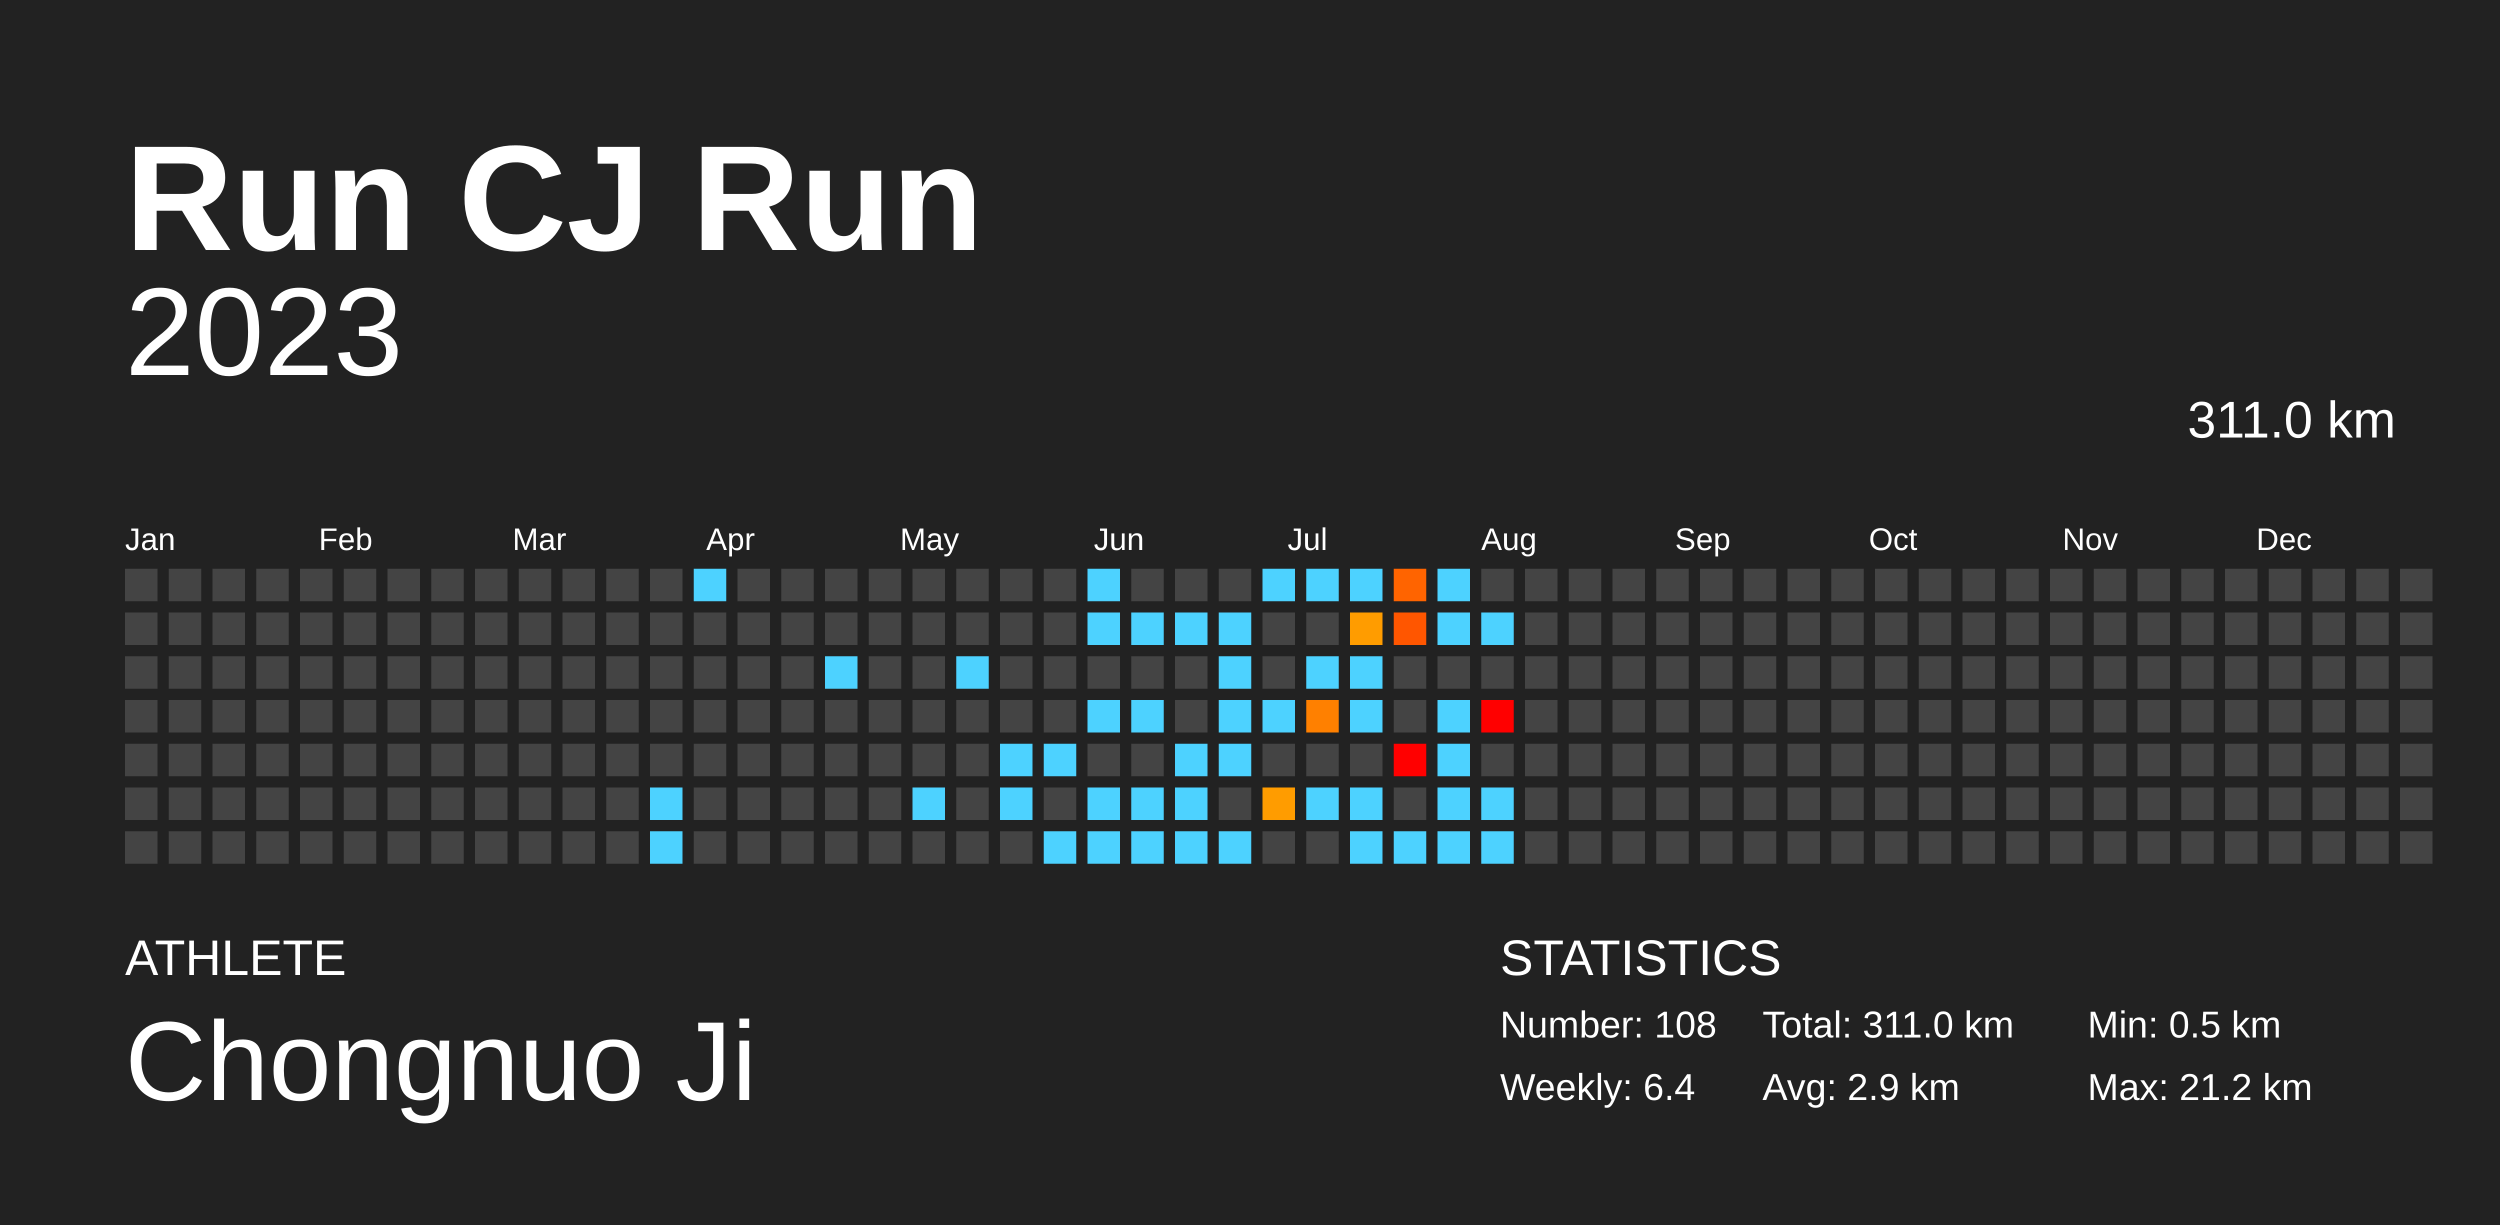
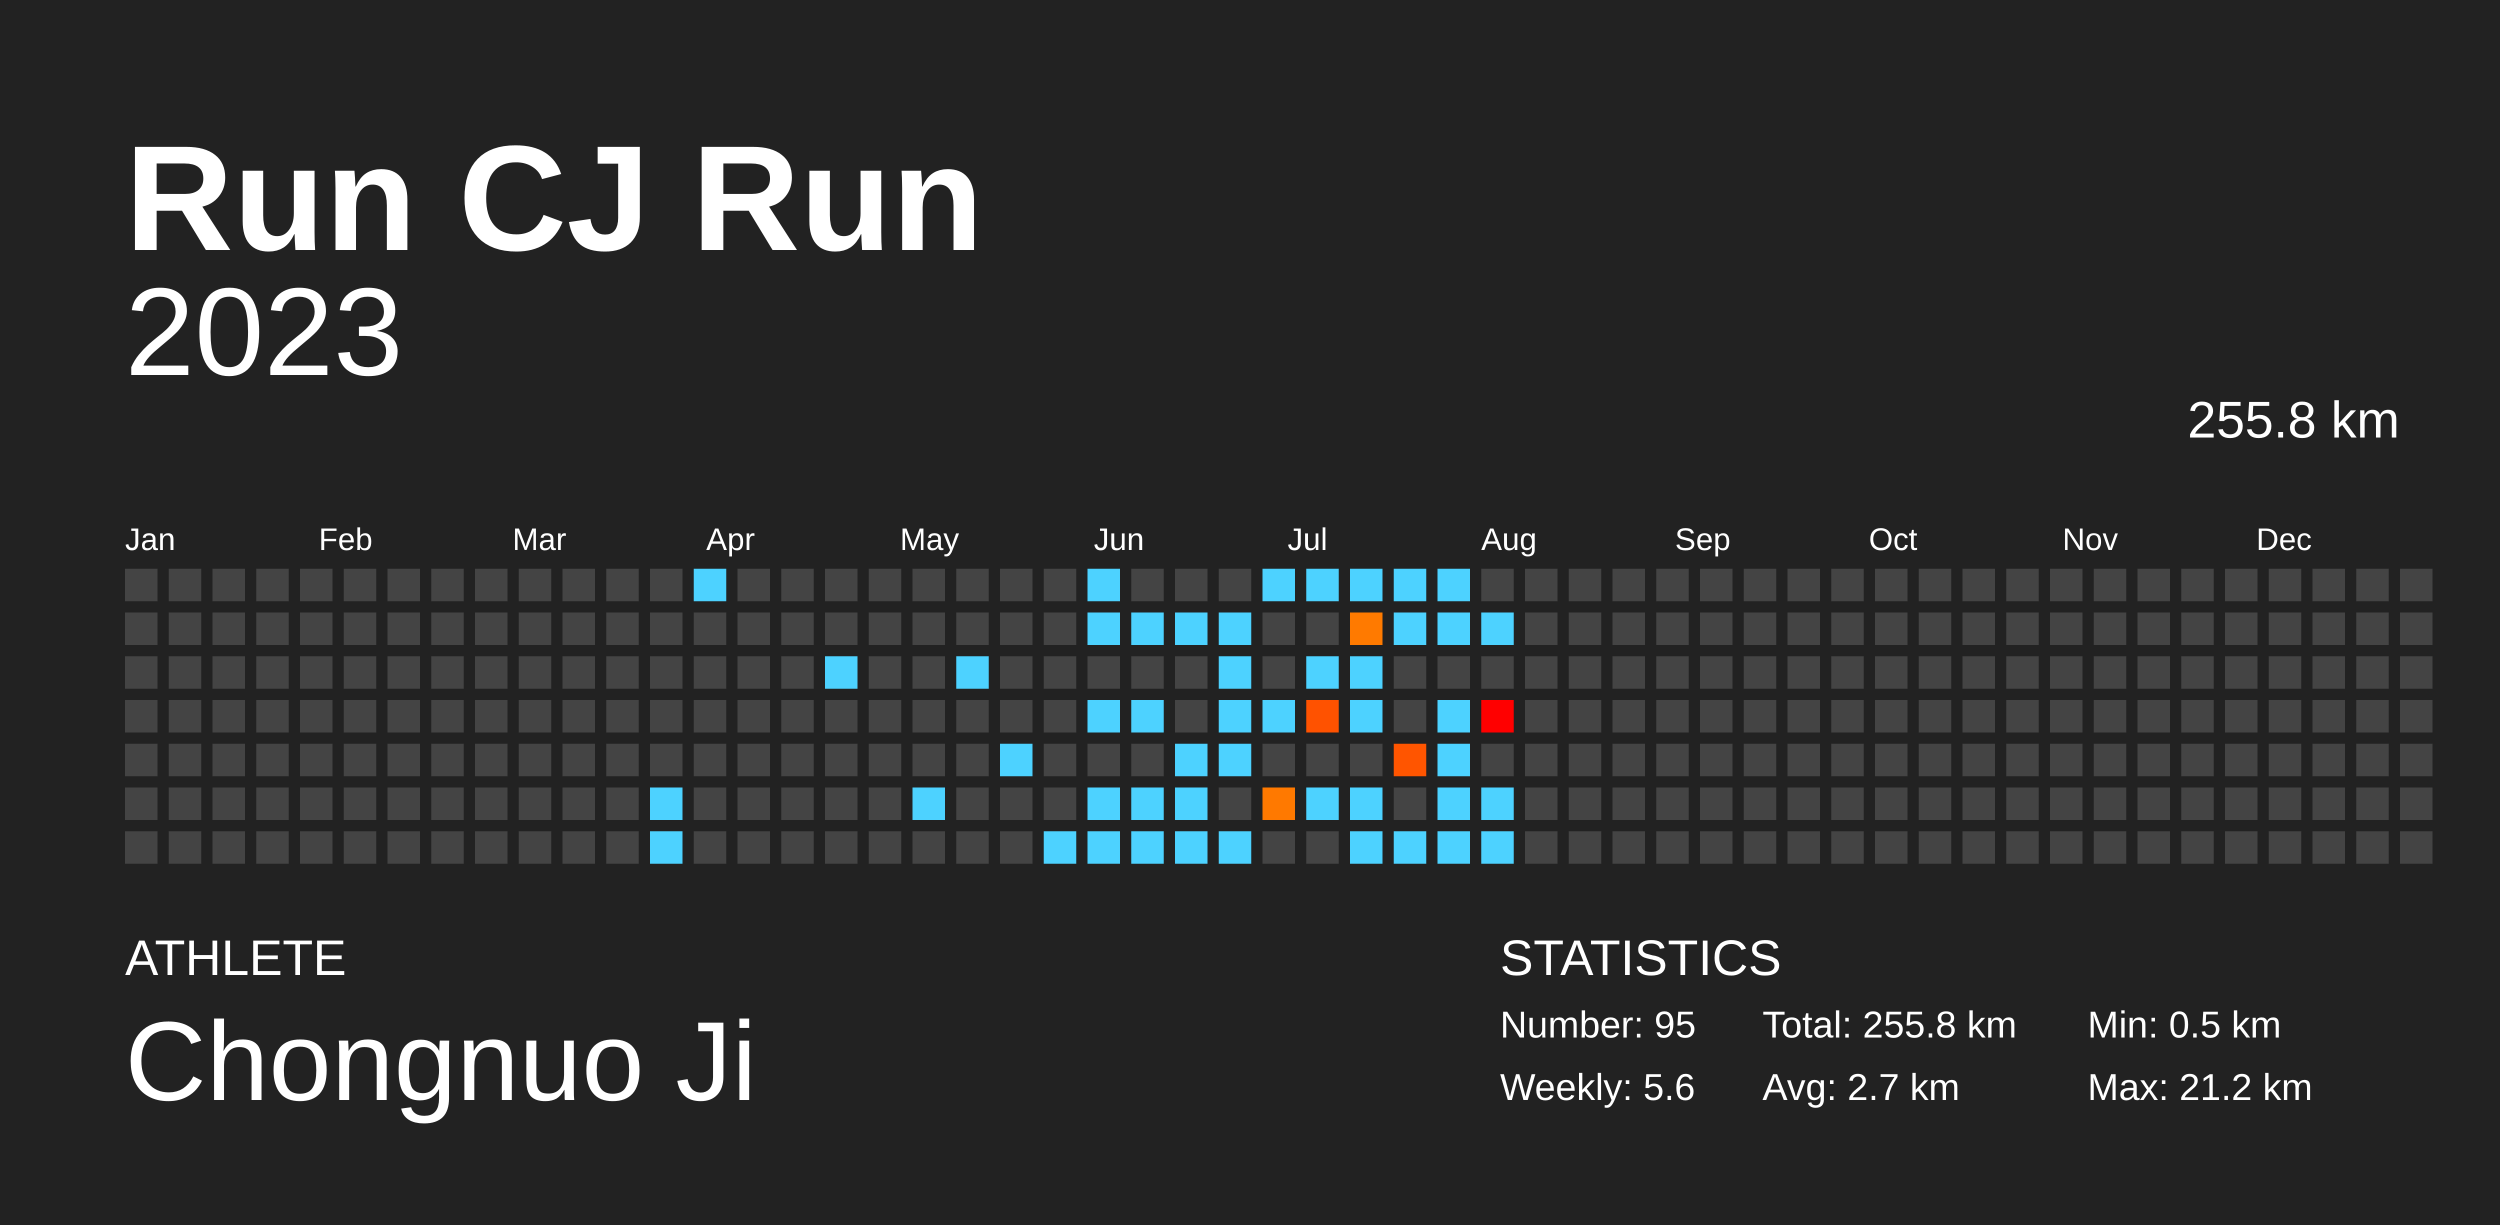
<svg xmlns="http://www.w3.org/2000/svg" baseProfile="full" height="98mm" version="1.1" viewBox="0,0,200,98" width="200mm">
  <defs />
  <rect fill="#222222" height="98" width="200" x="0" y="0" />
  <text fill="#FFFFFF" style="font-size:12px; font-family:Arial; font-weight:bold;" x="10" y="20">Run CJ Run</text>
  <text fill="#FFFFFF" style="font-size:4px; font-family:Arial" x="10" y="78">ATHLETE</text>
  <text fill="#FFFFFF" style="font-size:9px; font-family:Arial" x="10" y="88">Chongnuo Ji</text>
  <text fill="#FFFFFF" style="font-size:4px; font-family:Arial" x="120" y="78">STATISTICS</text>
-   <text fill="#FFFFFF" style="font-size:3px; font-family:Arial" x="120" y="83">Number: 108</text>
-   <text fill="#FFFFFF" style="font-size:3px; font-family:Arial" x="120" y="88">Weekly: 6.4</text>
-   <text fill="#FFFFFF" style="font-size:3px; font-family:Arial" x="141" y="83">Total: 311.0 km</text>
-   <text fill="#FFFFFF" style="font-size:3px; font-family:Arial" x="141" y="88">Avg: 2.9 km</text>
+   <text fill="#FFFFFF" style="font-size:3px; font-family:Arial" x="120" y="83">Number: 95</text>
+   <text fill="#FFFFFF" style="font-size:3px; font-family:Arial" x="120" y="88">Weekly: 5.6</text>
+   <text fill="#FFFFFF" style="font-size:3px; font-family:Arial" x="141" y="83">Total: 255.8 km</text>
+   <text fill="#FFFFFF" style="font-size:3px; font-family:Arial" x="141" y="88">Avg: 2.7 km</text>
  <text fill="#FFFFFF" style="font-size:3px; font-family:Arial" x="167" y="83">Min: 0.5 km</text>
  <text fill="#FFFFFF" style="font-size:3px; font-family:Arial" x="167" y="88">Max: 21.2 km</text>
  <text alignment-baseline="hanging" fill="#FFFFFF" style="font-size:10.0px; font-family:Arial;" x="10" y="30">2023</text>
-   <text alignment-baseline="hanging" fill="#FFFFFF" style="font-size:4.125px; font-family:Arial;" x="175" y="35">311.0 km</text>
+   <text alignment-baseline="hanging" fill="#FFFFFF" style="font-size:4.125px; font-family:Arial;" x="175" y="35">255.8 km</text>
  <text fill="#FFFFFF" style="font-size:2.5px; font-family:Arial" x="10.0" y="44">Jan</text>
  <text fill="#FFFFFF" style="font-size:2.5px; font-family:Arial" x="25.5" y="44">Feb</text>
  <text fill="#FFFFFF" style="font-size:2.5px; font-family:Arial" x="41.0" y="44">Mar</text>
  <text fill="#FFFFFF" style="font-size:2.5px; font-family:Arial" x="56.5" y="44">Apr</text>
  <text fill="#FFFFFF" style="font-size:2.5px; font-family:Arial" x="72.0" y="44">May</text>
  <text fill="#FFFFFF" style="font-size:2.5px; font-family:Arial" x="87.5" y="44">Jun</text>
  <text fill="#FFFFFF" style="font-size:2.5px; font-family:Arial" x="103.0" y="44">Jul</text>
  <text fill="#FFFFFF" style="font-size:2.5px; font-family:Arial" x="118.5" y="44">Aug</text>
  <text fill="#FFFFFF" style="font-size:2.5px; font-family:Arial" x="134.0" y="44">Sep</text>
  <text fill="#FFFFFF" style="font-size:2.5px; font-family:Arial" x="149.5" y="44">Oct</text>
  <text fill="#FFFFFF" style="font-size:2.5px; font-family:Arial" x="165.0" y="44">Nov</text>
  <text fill="#FFFFFF" style="font-size:2.5px; font-family:Arial" x="180.5" y="44">Dec</text>
  <rect fill="#444444" height="2.6" width="2.6" x="10.0" y="45.5" />
  <rect fill="#444444" height="2.6" width="2.6" x="10.0" y="49.0" />
  <rect fill="#444444" height="2.6" width="2.6" x="10.0" y="52.5" />
  <rect fill="#444444" height="2.6" width="2.6" x="10.0" y="56.0" />
  <rect fill="#444444" height="2.6" width="2.6" x="10.0" y="59.5" />
  <rect fill="#444444" height="2.6" width="2.6" x="10.0" y="63.0" />
  <rect fill="#444444" height="2.6" width="2.6" x="10.0" y="66.5" />
  <rect fill="#444444" height="2.6" width="2.6" x="13.5" y="45.5" />
  <rect fill="#444444" height="2.6" width="2.6" x="13.5" y="49.0" />
  <rect fill="#444444" height="2.6" width="2.6" x="13.5" y="52.5" />
  <rect fill="#444444" height="2.6" width="2.6" x="13.5" y="56.0" />
  <rect fill="#444444" height="2.6" width="2.6" x="13.5" y="59.5" />
  <rect fill="#444444" height="2.6" width="2.6" x="13.5" y="63.0" />
  <rect fill="#444444" height="2.6" width="2.6" x="13.5" y="66.5" />
  <rect fill="#444444" height="2.6" width="2.6" x="17.0" y="45.5" />
  <rect fill="#444444" height="2.6" width="2.6" x="17.0" y="49.0" />
  <rect fill="#444444" height="2.6" width="2.6" x="17.0" y="52.5" />
  <rect fill="#444444" height="2.6" width="2.6" x="17.0" y="56.0" />
  <rect fill="#444444" height="2.6" width="2.6" x="17.0" y="59.5" />
  <rect fill="#444444" height="2.6" width="2.6" x="17.0" y="63.0" />
  <rect fill="#444444" height="2.6" width="2.6" x="17.0" y="66.5" />
  <rect fill="#444444" height="2.6" width="2.6" x="20.5" y="45.5" />
  <rect fill="#444444" height="2.6" width="2.6" x="20.5" y="49.0" />
  <rect fill="#444444" height="2.6" width="2.6" x="20.5" y="52.5" />
  <rect fill="#444444" height="2.6" width="2.6" x="20.5" y="56.0" />
  <rect fill="#444444" height="2.6" width="2.6" x="20.5" y="59.5" />
  <rect fill="#444444" height="2.6" width="2.6" x="20.5" y="63.0" />
  <rect fill="#444444" height="2.6" width="2.6" x="20.5" y="66.5" />
  <rect fill="#444444" height="2.6" width="2.6" x="24.0" y="45.5" />
  <rect fill="#444444" height="2.6" width="2.6" x="24.0" y="49.0" />
  <rect fill="#444444" height="2.6" width="2.6" x="24.0" y="52.5" />
  <rect fill="#444444" height="2.6" width="2.6" x="24.0" y="56.0" />
  <rect fill="#444444" height="2.6" width="2.6" x="24.0" y="59.5" />
  <rect fill="#444444" height="2.6" width="2.6" x="24.0" y="63.0" />
  <rect fill="#444444" height="2.6" width="2.6" x="24.0" y="66.5" />
  <rect fill="#444444" height="2.6" width="2.6" x="27.5" y="45.5" />
  <rect fill="#444444" height="2.6" width="2.6" x="27.5" y="49.0" />
  <rect fill="#444444" height="2.6" width="2.6" x="27.5" y="52.5" />
  <rect fill="#444444" height="2.6" width="2.6" x="27.5" y="56.0" />
  <rect fill="#444444" height="2.6" width="2.6" x="27.5" y="59.5" />
  <rect fill="#444444" height="2.6" width="2.6" x="27.5" y="63.0" />
  <rect fill="#444444" height="2.6" width="2.6" x="27.5" y="66.5" />
  <rect fill="#444444" height="2.6" width="2.6" x="31.0" y="45.5" />
  <rect fill="#444444" height="2.6" width="2.6" x="31.0" y="49.0" />
  <rect fill="#444444" height="2.6" width="2.6" x="31.0" y="52.5" />
  <rect fill="#444444" height="2.6" width="2.6" x="31.0" y="56.0" />
  <rect fill="#444444" height="2.6" width="2.6" x="31.0" y="59.5" />
  <rect fill="#444444" height="2.6" width="2.6" x="31.0" y="63.0" />
  <rect fill="#444444" height="2.6" width="2.6" x="31.0" y="66.5" />
  <rect fill="#444444" height="2.6" width="2.6" x="34.5" y="45.5" />
  <rect fill="#444444" height="2.6" width="2.6" x="34.5" y="49.0" />
  <rect fill="#444444" height="2.6" width="2.6" x="34.5" y="52.5" />
  <rect fill="#444444" height="2.6" width="2.6" x="34.5" y="56.0" />
  <rect fill="#444444" height="2.6" width="2.6" x="34.5" y="59.5" />
  <rect fill="#444444" height="2.6" width="2.6" x="34.5" y="63.0" />
  <rect fill="#444444" height="2.6" width="2.6" x="34.5" y="66.5" />
  <rect fill="#444444" height="2.6" width="2.6" x="38.0" y="45.5" />
  <rect fill="#444444" height="2.6" width="2.6" x="38.0" y="49.0" />
  <rect fill="#444444" height="2.6" width="2.6" x="38.0" y="52.5" />
  <rect fill="#444444" height="2.6" width="2.6" x="38.0" y="56.0" />
  <rect fill="#444444" height="2.6" width="2.6" x="38.0" y="59.5" />
  <rect fill="#444444" height="2.6" width="2.6" x="38.0" y="63.0" />
  <rect fill="#444444" height="2.6" width="2.6" x="38.0" y="66.5" />
  <rect fill="#444444" height="2.6" width="2.6" x="41.5" y="45.5" />
  <rect fill="#444444" height="2.6" width="2.6" x="41.5" y="49.0" />
  <rect fill="#444444" height="2.6" width="2.6" x="41.5" y="52.5" />
  <rect fill="#444444" height="2.6" width="2.6" x="41.5" y="56.0" />
  <rect fill="#444444" height="2.6" width="2.6" x="41.5" y="59.5" />
  <rect fill="#444444" height="2.6" width="2.6" x="41.5" y="63.0" />
  <rect fill="#444444" height="2.6" width="2.6" x="41.5" y="66.5" />
  <rect fill="#444444" height="2.6" width="2.6" x="45.0" y="45.5" />
  <rect fill="#444444" height="2.6" width="2.6" x="45.0" y="49.0" />
  <rect fill="#444444" height="2.6" width="2.6" x="45.0" y="52.5" />
  <rect fill="#444444" height="2.6" width="2.6" x="45.0" y="56.0" />
  <rect fill="#444444" height="2.6" width="2.6" x="45.0" y="59.5" />
  <rect fill="#444444" height="2.6" width="2.6" x="45.0" y="63.0" />
  <rect fill="#444444" height="2.6" width="2.6" x="45.0" y="66.5" />
  <rect fill="#444444" height="2.6" width="2.6" x="48.5" y="45.5" />
  <rect fill="#444444" height="2.6" width="2.6" x="48.5" y="49.0" />
  <rect fill="#444444" height="2.6" width="2.6" x="48.5" y="52.5" />
  <rect fill="#444444" height="2.6" width="2.6" x="48.5" y="56.0" />
  <rect fill="#444444" height="2.6" width="2.6" x="48.5" y="59.5" />
  <rect fill="#444444" height="2.6" width="2.6" x="48.5" y="63.0" />
  <rect fill="#444444" height="2.6" width="2.6" x="48.5" y="66.5" />
  <rect fill="#444444" height="2.6" width="2.6" x="52.0" y="45.5" />
  <rect fill="#444444" height="2.6" width="2.6" x="52.0" y="49.0" />
  <rect fill="#444444" height="2.6" width="2.6" x="52.0" y="52.5" />
  <rect fill="#444444" height="2.6" width="2.6" x="52.0" y="56.0" />
  <rect fill="#444444" height="2.6" width="2.6" x="52.0" y="59.5" />
  <rect fill="#4dd2ff" height="2.6" width="2.6" x="52.0" y="63.0" />
  <rect fill="#4dd2ff" height="2.6" width="2.6" x="52.0" y="66.5" />
  <rect fill="#4dd2ff" height="2.6" width="2.6" x="55.5" y="45.5" />
  <rect fill="#444444" height="2.6" width="2.6" x="55.5" y="49.0" />
  <rect fill="#444444" height="2.6" width="2.6" x="55.5" y="52.5" />
  <rect fill="#444444" height="2.6" width="2.6" x="55.5" y="56.0" />
  <rect fill="#444444" height="2.6" width="2.6" x="55.5" y="59.5" />
  <rect fill="#444444" height="2.6" width="2.6" x="55.5" y="63.0" />
  <rect fill="#444444" height="2.6" width="2.6" x="55.5" y="66.5" />
  <rect fill="#444444" height="2.6" width="2.6" x="59.0" y="45.5" />
  <rect fill="#444444" height="2.6" width="2.6" x="59.0" y="49.0" />
  <rect fill="#444444" height="2.6" width="2.6" x="59.0" y="52.5" />
  <rect fill="#444444" height="2.6" width="2.6" x="59.0" y="56.0" />
  <rect fill="#444444" height="2.6" width="2.6" x="59.0" y="59.5" />
  <rect fill="#444444" height="2.6" width="2.6" x="59.0" y="63.0" />
  <rect fill="#444444" height="2.6" width="2.6" x="59.0" y="66.5" />
  <rect fill="#444444" height="2.6" width="2.6" x="62.5" y="45.5" />
  <rect fill="#444444" height="2.6" width="2.6" x="62.5" y="49.0" />
  <rect fill="#444444" height="2.6" width="2.6" x="62.5" y="52.5" />
  <rect fill="#444444" height="2.6" width="2.6" x="62.5" y="56.0" />
  <rect fill="#444444" height="2.6" width="2.6" x="62.5" y="59.5" />
  <rect fill="#444444" height="2.6" width="2.6" x="62.5" y="63.0" />
  <rect fill="#444444" height="2.6" width="2.6" x="62.5" y="66.5" />
  <rect fill="#444444" height="2.6" width="2.6" x="66.0" y="45.5" />
  <rect fill="#444444" height="2.6" width="2.6" x="66.0" y="49.0" />
  <rect fill="#4dd2ff" height="2.6" width="2.6" x="66.0" y="52.5" />
  <rect fill="#444444" height="2.6" width="2.6" x="66.0" y="56.0" />
  <rect fill="#444444" height="2.6" width="2.6" x="66.0" y="59.5" />
  <rect fill="#444444" height="2.6" width="2.6" x="66.0" y="63.0" />
  <rect fill="#444444" height="2.6" width="2.6" x="66.0" y="66.5" />
  <rect fill="#444444" height="2.6" width="2.6" x="69.5" y="45.5" />
  <rect fill="#444444" height="2.6" width="2.6" x="69.5" y="49.0" />
  <rect fill="#444444" height="2.6" width="2.6" x="69.5" y="52.5" />
  <rect fill="#444444" height="2.6" width="2.6" x="69.5" y="56.0" />
  <rect fill="#444444" height="2.6" width="2.6" x="69.5" y="59.5" />
  <rect fill="#444444" height="2.6" width="2.6" x="69.5" y="63.0" />
  <rect fill="#444444" height="2.6" width="2.6" x="69.5" y="66.5" />
  <rect fill="#444444" height="2.6" width="2.6" x="73.0" y="45.5" />
  <rect fill="#444444" height="2.6" width="2.6" x="73.0" y="49.0" />
  <rect fill="#444444" height="2.6" width="2.6" x="73.0" y="52.5" />
  <rect fill="#444444" height="2.6" width="2.6" x="73.0" y="56.0" />
  <rect fill="#444444" height="2.6" width="2.6" x="73.0" y="59.5" />
  <rect fill="#4dd2ff" height="2.6" width="2.6" x="73.0" y="63.0" />
  <rect fill="#444444" height="2.6" width="2.6" x="73.0" y="66.5" />
  <rect fill="#444444" height="2.6" width="2.6" x="76.5" y="45.5" />
  <rect fill="#444444" height="2.6" width="2.6" x="76.5" y="49.0" />
  <rect fill="#4dd2ff" height="2.6" width="2.6" x="76.5" y="52.5" />
  <rect fill="#444444" height="2.6" width="2.6" x="76.5" y="56.0" />
  <rect fill="#444444" height="2.6" width="2.6" x="76.5" y="59.5" />
  <rect fill="#444444" height="2.6" width="2.6" x="76.5" y="63.0" />
  <rect fill="#444444" height="2.6" width="2.6" x="76.5" y="66.5" />
  <rect fill="#444444" height="2.6" width="2.6" x="80.0" y="45.5" />
  <rect fill="#444444" height="2.6" width="2.6" x="80.0" y="49.0" />
  <rect fill="#444444" height="2.6" width="2.6" x="80.0" y="52.5" />
  <rect fill="#444444" height="2.6" width="2.6" x="80.0" y="56.0" />
  <rect fill="#4dd2ff" height="2.6" width="2.6" x="80.0" y="59.5" />
-   <rect fill="#4dd2ff" height="2.6" width="2.6" x="80.0" y="63.0" />
+   <rect fill="#444444" height="2.6" width="2.6" x="80.0" y="63.0" />
  <rect fill="#444444" height="2.6" width="2.6" x="80.0" y="66.5" />
  <rect fill="#444444" height="2.6" width="2.6" x="83.5" y="45.5" />
  <rect fill="#444444" height="2.6" width="2.6" x="83.5" y="49.0" />
  <rect fill="#444444" height="2.6" width="2.6" x="83.5" y="52.5" />
  <rect fill="#444444" height="2.6" width="2.6" x="83.5" y="56.0" />
-   <rect fill="#4dd2ff" height="2.6" width="2.6" x="83.5" y="59.5" />
+   <rect fill="#444444" height="2.6" width="2.6" x="83.5" y="59.5" />
  <rect fill="#444444" height="2.6" width="2.6" x="83.5" y="63.0" />
  <rect fill="#4dd2ff" height="2.6" width="2.6" x="83.5" y="66.5" />
  <rect fill="#4dd2ff" height="2.6" width="2.6" x="87.0" y="45.5" />
  <rect fill="#4dd2ff" height="2.6" width="2.6" x="87.0" y="49.0" />
  <rect fill="#444444" height="2.6" width="2.6" x="87.0" y="52.5" />
  <rect fill="#4dd2ff" height="2.6" width="2.6" x="87.0" y="56.0" />
  <rect fill="#444444" height="2.6" width="2.6" x="87.0" y="59.5" />
  <rect fill="#4dd2ff" height="2.6" width="2.6" x="87.0" y="63.0" />
  <rect fill="#4dd2ff" height="2.6" width="2.6" x="87.0" y="66.5" />
  <rect fill="#444444" height="2.6" width="2.6" x="90.5" y="45.5" />
  <rect fill="#4dd2ff" height="2.6" width="2.6" x="90.5" y="49.0" />
  <rect fill="#444444" height="2.6" width="2.6" x="90.5" y="52.5" />
  <rect fill="#4dd2ff" height="2.6" width="2.6" x="90.5" y="56.0" />
  <rect fill="#444444" height="2.6" width="2.6" x="90.5" y="59.5" />
  <rect fill="#4dd2ff" height="2.6" width="2.6" x="90.5" y="63.0" />
  <rect fill="#4dd2ff" height="2.6" width="2.6" x="90.5" y="66.5" />
  <rect fill="#444444" height="2.6" width="2.6" x="94.0" y="45.5" />
  <rect fill="#4dd2ff" height="2.6" width="2.6" x="94.0" y="49.0" />
  <rect fill="#444444" height="2.6" width="2.6" x="94.0" y="52.5" />
  <rect fill="#444444" height="2.6" width="2.6" x="94.0" y="56.0" />
  <rect fill="#4dd2ff" height="2.6" width="2.6" x="94.0" y="59.5" />
  <rect fill="#4dd2ff" height="2.6" width="2.6" x="94.0" y="63.0" />
  <rect fill="#4dd2ff" height="2.6" width="2.6" x="94.0" y="66.5" />
  <rect fill="#444444" height="2.6" width="2.6" x="97.5" y="45.5" />
  <rect fill="#4dd2ff" height="2.6" width="2.6" x="97.5" y="49.0" />
  <rect fill="#4dd2ff" height="2.6" width="2.6" x="97.5" y="52.5" />
  <rect fill="#4dd2ff" height="2.6" width="2.6" x="97.5" y="56.0" />
  <rect fill="#4dd2ff" height="2.6" width="2.6" x="97.5" y="59.5" />
  <rect fill="#444444" height="2.6" width="2.6" x="97.5" y="63.0" />
  <rect fill="#4dd2ff" height="2.6" width="2.6" x="97.5" y="66.5" />
  <rect fill="#4dd2ff" height="2.6" width="2.6" x="101.0" y="45.5" />
  <rect fill="#444444" height="2.6" width="2.6" x="101.0" y="49.0" />
  <rect fill="#444444" height="2.6" width="2.6" x="101.0" y="52.5" />
  <rect fill="#4dd2ff" height="2.6" width="2.6" x="101.0" y="56.0" />
  <rect fill="#444444" height="2.6" width="2.6" x="101.0" y="59.5" />
-   <rect fill="#ff9c00" height="2.6" width="2.6" x="101.0" y="63.0" />
+   <rect fill="#ff7900" height="2.6" width="2.6" x="101.0" y="63.0" />
  <rect fill="#444444" height="2.6" width="2.6" x="101.0" y="66.5" />
  <rect fill="#4dd2ff" height="2.6" width="2.6" x="104.5" y="45.5" />
  <rect fill="#444444" height="2.6" width="2.6" x="104.5" y="49.0" />
  <rect fill="#4dd2ff" height="2.6" width="2.6" x="104.5" y="52.5" />
-   <rect fill="#ff8000" height="2.6" width="2.6" x="104.5" y="56.0" />
+   <rect fill="#ff5200" height="2.6" width="2.6" x="104.5" y="56.0" />
  <rect fill="#444444" height="2.6" width="2.6" x="104.5" y="59.5" />
  <rect fill="#4dd2ff" height="2.6" width="2.6" x="104.5" y="63.0" />
  <rect fill="#444444" height="2.6" width="2.6" x="104.5" y="66.5" />
  <rect fill="#4dd2ff" height="2.6" width="2.6" x="108.0" y="45.5" />
-   <rect fill="#ff9c00" height="2.6" width="2.6" x="108.0" y="49.0" />
+   <rect fill="#ff7a00" height="2.6" width="2.6" x="108.0" y="49.0" />
  <rect fill="#4dd2ff" height="2.6" width="2.6" x="108.0" y="52.5" />
  <rect fill="#4dd2ff" height="2.6" width="2.6" x="108.0" y="56.0" />
  <rect fill="#444444" height="2.6" width="2.6" x="108.0" y="59.5" />
  <rect fill="#4dd2ff" height="2.6" width="2.6" x="108.0" y="63.0" />
  <rect fill="#4dd2ff" height="2.6" width="2.6" x="108.0" y="66.5" />
-   <rect fill="#ff6400" height="2.6" width="2.6" x="111.5" y="45.5" />
-   <rect fill="#ff5600" height="2.6" width="2.6" x="111.5" y="49.0" />
+   <rect fill="#4dd2ff" height="2.6" width="2.6" x="111.5" y="45.5" />
+   <rect fill="#4dd2ff" height="2.6" width="2.6" x="111.5" y="49.0" />
  <rect fill="#444444" height="2.6" width="2.6" x="111.5" y="52.5" />
  <rect fill="#444444" height="2.6" width="2.6" x="111.5" y="56.0" />
-   <rect fill="red" height="2.6" width="2.6" x="111.5" y="59.5" />
+   <rect fill="#ff5500" height="2.6" width="2.6" x="111.5" y="59.5" />
  <rect fill="#444444" height="2.6" width="2.6" x="111.5" y="63.0" />
  <rect fill="#4dd2ff" height="2.6" width="2.6" x="111.5" y="66.5" />
  <rect fill="#4dd2ff" height="2.6" width="2.6" x="115.0" y="45.5" />
  <rect fill="#4dd2ff" height="2.6" width="2.6" x="115.0" y="49.0" />
  <rect fill="#444444" height="2.6" width="2.6" x="115.0" y="52.5" />
  <rect fill="#4dd2ff" height="2.6" width="2.6" x="115.0" y="56.0" />
  <rect fill="#4dd2ff" height="2.6" width="2.6" x="115.0" y="59.5" />
  <rect fill="#4dd2ff" height="2.6" width="2.6" x="115.0" y="63.0" />
  <rect fill="#4dd2ff" height="2.6" width="2.6" x="115.0" y="66.5" />
  <rect fill="#444444" height="2.6" width="2.6" x="118.5" y="45.5" />
  <rect fill="#4dd2ff" height="2.6" width="2.6" x="118.5" y="49.0" />
  <rect fill="#444444" height="2.6" width="2.6" x="118.5" y="52.5" />
  <rect fill="red" height="2.6" width="2.6" x="118.5" y="56.0" />
  <rect fill="#444444" height="2.6" width="2.6" x="118.5" y="59.5" />
  <rect fill="#4dd2ff" height="2.6" width="2.6" x="118.5" y="63.0" />
  <rect fill="#4dd2ff" height="2.6" width="2.6" x="118.5" y="66.5" />
  <rect fill="#444444" height="2.6" width="2.6" x="122.0" y="45.5" />
  <rect fill="#444444" height="2.6" width="2.6" x="122.0" y="49.0" />
  <rect fill="#444444" height="2.6" width="2.6" x="122.0" y="52.5" />
  <rect fill="#444444" height="2.6" width="2.6" x="122.0" y="56.0" />
  <rect fill="#444444" height="2.6" width="2.6" x="122.0" y="59.5" />
  <rect fill="#444444" height="2.6" width="2.6" x="122.0" y="63.0" />
  <rect fill="#444444" height="2.6" width="2.6" x="122.0" y="66.5" />
  <rect fill="#444444" height="2.6" width="2.6" x="125.5" y="45.5" />
  <rect fill="#444444" height="2.6" width="2.6" x="125.5" y="49.0" />
  <rect fill="#444444" height="2.6" width="2.6" x="125.5" y="52.5" />
  <rect fill="#444444" height="2.6" width="2.6" x="125.5" y="56.0" />
  <rect fill="#444444" height="2.6" width="2.6" x="125.5" y="59.5" />
  <rect fill="#444444" height="2.6" width="2.6" x="125.5" y="63.0" />
  <rect fill="#444444" height="2.6" width="2.6" x="125.5" y="66.5" />
  <rect fill="#444444" height="2.6" width="2.6" x="129.0" y="45.5" />
  <rect fill="#444444" height="2.6" width="2.6" x="129.0" y="49.0" />
  <rect fill="#444444" height="2.6" width="2.6" x="129.0" y="52.5" />
  <rect fill="#444444" height="2.6" width="2.6" x="129.0" y="56.0" />
  <rect fill="#444444" height="2.6" width="2.6" x="129.0" y="59.5" />
  <rect fill="#444444" height="2.6" width="2.6" x="129.0" y="63.0" />
  <rect fill="#444444" height="2.6" width="2.6" x="129.0" y="66.5" />
  <rect fill="#444444" height="2.6" width="2.6" x="132.5" y="45.5" />
  <rect fill="#444444" height="2.6" width="2.6" x="132.5" y="49.0" />
  <rect fill="#444444" height="2.6" width="2.6" x="132.5" y="52.5" />
  <rect fill="#444444" height="2.6" width="2.6" x="132.5" y="56.0" />
  <rect fill="#444444" height="2.6" width="2.6" x="132.5" y="59.5" />
  <rect fill="#444444" height="2.6" width="2.6" x="132.5" y="63.0" />
  <rect fill="#444444" height="2.6" width="2.6" x="132.5" y="66.5" />
  <rect fill="#444444" height="2.6" width="2.6" x="136.0" y="45.5" />
  <rect fill="#444444" height="2.6" width="2.6" x="136.0" y="49.0" />
  <rect fill="#444444" height="2.6" width="2.6" x="136.0" y="52.5" />
  <rect fill="#444444" height="2.6" width="2.6" x="136.0" y="56.0" />
  <rect fill="#444444" height="2.6" width="2.6" x="136.0" y="59.5" />
  <rect fill="#444444" height="2.6" width="2.6" x="136.0" y="63.0" />
  <rect fill="#444444" height="2.6" width="2.6" x="136.0" y="66.5" />
  <rect fill="#444444" height="2.6" width="2.6" x="139.5" y="45.5" />
  <rect fill="#444444" height="2.6" width="2.6" x="139.5" y="49.0" />
  <rect fill="#444444" height="2.6" width="2.6" x="139.5" y="52.5" />
  <rect fill="#444444" height="2.6" width="2.6" x="139.5" y="56.0" />
  <rect fill="#444444" height="2.6" width="2.6" x="139.5" y="59.5" />
  <rect fill="#444444" height="2.6" width="2.6" x="139.5" y="63.0" />
  <rect fill="#444444" height="2.6" width="2.6" x="139.5" y="66.5" />
  <rect fill="#444444" height="2.6" width="2.6" x="143.0" y="45.5" />
  <rect fill="#444444" height="2.6" width="2.6" x="143.0" y="49.0" />
  <rect fill="#444444" height="2.6" width="2.6" x="143.0" y="52.5" />
  <rect fill="#444444" height="2.6" width="2.6" x="143.0" y="56.0" />
  <rect fill="#444444" height="2.6" width="2.6" x="143.0" y="59.5" />
  <rect fill="#444444" height="2.6" width="2.6" x="143.0" y="63.0" />
  <rect fill="#444444" height="2.6" width="2.6" x="143.0" y="66.5" />
  <rect fill="#444444" height="2.6" width="2.6" x="146.5" y="45.5" />
  <rect fill="#444444" height="2.6" width="2.6" x="146.5" y="49.0" />
  <rect fill="#444444" height="2.6" width="2.6" x="146.5" y="52.5" />
  <rect fill="#444444" height="2.6" width="2.6" x="146.5" y="56.0" />
  <rect fill="#444444" height="2.6" width="2.6" x="146.5" y="59.5" />
  <rect fill="#444444" height="2.6" width="2.6" x="146.5" y="63.0" />
  <rect fill="#444444" height="2.6" width="2.6" x="146.5" y="66.5" />
  <rect fill="#444444" height="2.6" width="2.6" x="150.0" y="45.5" />
  <rect fill="#444444" height="2.6" width="2.6" x="150.0" y="49.0" />
  <rect fill="#444444" height="2.6" width="2.6" x="150.0" y="52.5" />
  <rect fill="#444444" height="2.6" width="2.6" x="150.0" y="56.0" />
  <rect fill="#444444" height="2.6" width="2.6" x="150.0" y="59.5" />
  <rect fill="#444444" height="2.6" width="2.6" x="150.0" y="63.0" />
  <rect fill="#444444" height="2.6" width="2.6" x="150.0" y="66.5" />
  <rect fill="#444444" height="2.6" width="2.6" x="153.5" y="45.5" />
  <rect fill="#444444" height="2.6" width="2.6" x="153.5" y="49.0" />
  <rect fill="#444444" height="2.6" width="2.6" x="153.5" y="52.5" />
  <rect fill="#444444" height="2.6" width="2.6" x="153.5" y="56.0" />
  <rect fill="#444444" height="2.6" width="2.6" x="153.5" y="59.5" />
  <rect fill="#444444" height="2.6" width="2.6" x="153.5" y="63.0" />
  <rect fill="#444444" height="2.6" width="2.6" x="153.5" y="66.5" />
  <rect fill="#444444" height="2.6" width="2.6" x="157.0" y="45.5" />
  <rect fill="#444444" height="2.6" width="2.6" x="157.0" y="49.0" />
  <rect fill="#444444" height="2.6" width="2.6" x="157.0" y="52.5" />
  <rect fill="#444444" height="2.6" width="2.6" x="157.0" y="56.0" />
  <rect fill="#444444" height="2.6" width="2.6" x="157.0" y="59.5" />
  <rect fill="#444444" height="2.6" width="2.6" x="157.0" y="63.0" />
  <rect fill="#444444" height="2.6" width="2.6" x="157.0" y="66.5" />
  <rect fill="#444444" height="2.6" width="2.6" x="160.5" y="45.5" />
  <rect fill="#444444" height="2.6" width="2.6" x="160.5" y="49.0" />
  <rect fill="#444444" height="2.6" width="2.6" x="160.5" y="52.5" />
  <rect fill="#444444" height="2.6" width="2.6" x="160.5" y="56.0" />
  <rect fill="#444444" height="2.6" width="2.6" x="160.5" y="59.5" />
  <rect fill="#444444" height="2.6" width="2.6" x="160.5" y="63.0" />
  <rect fill="#444444" height="2.6" width="2.6" x="160.5" y="66.5" />
  <rect fill="#444444" height="2.6" width="2.6" x="164.0" y="45.5" />
  <rect fill="#444444" height="2.6" width="2.6" x="164.0" y="49.0" />
  <rect fill="#444444" height="2.6" width="2.6" x="164.0" y="52.5" />
  <rect fill="#444444" height="2.6" width="2.6" x="164.0" y="56.0" />
  <rect fill="#444444" height="2.6" width="2.6" x="164.0" y="59.5" />
  <rect fill="#444444" height="2.6" width="2.6" x="164.0" y="63.0" />
  <rect fill="#444444" height="2.6" width="2.6" x="164.0" y="66.5" />
  <rect fill="#444444" height="2.6" width="2.6" x="167.5" y="45.5" />
  <rect fill="#444444" height="2.6" width="2.6" x="167.5" y="49.0" />
  <rect fill="#444444" height="2.6" width="2.6" x="167.5" y="52.5" />
  <rect fill="#444444" height="2.6" width="2.6" x="167.5" y="56.0" />
  <rect fill="#444444" height="2.6" width="2.6" x="167.5" y="59.5" />
  <rect fill="#444444" height="2.6" width="2.6" x="167.5" y="63.0" />
  <rect fill="#444444" height="2.6" width="2.6" x="167.5" y="66.5" />
  <rect fill="#444444" height="2.6" width="2.6" x="171.0" y="45.5" />
  <rect fill="#444444" height="2.6" width="2.6" x="171.0" y="49.0" />
  <rect fill="#444444" height="2.6" width="2.6" x="171.0" y="52.5" />
  <rect fill="#444444" height="2.6" width="2.6" x="171.0" y="56.0" />
  <rect fill="#444444" height="2.6" width="2.6" x="171.0" y="59.5" />
  <rect fill="#444444" height="2.6" width="2.6" x="171.0" y="63.0" />
  <rect fill="#444444" height="2.6" width="2.6" x="171.0" y="66.5" />
  <rect fill="#444444" height="2.6" width="2.6" x="174.5" y="45.5" />
  <rect fill="#444444" height="2.6" width="2.6" x="174.5" y="49.0" />
  <rect fill="#444444" height="2.6" width="2.6" x="174.5" y="52.5" />
  <rect fill="#444444" height="2.6" width="2.6" x="174.5" y="56.0" />
  <rect fill="#444444" height="2.6" width="2.6" x="174.5" y="59.5" />
  <rect fill="#444444" height="2.6" width="2.6" x="174.5" y="63.0" />
  <rect fill="#444444" height="2.6" width="2.6" x="174.5" y="66.5" />
  <rect fill="#444444" height="2.6" width="2.6" x="178.0" y="45.5" />
  <rect fill="#444444" height="2.6" width="2.6" x="178.0" y="49.0" />
  <rect fill="#444444" height="2.6" width="2.6" x="178.0" y="52.5" />
  <rect fill="#444444" height="2.6" width="2.6" x="178.0" y="56.0" />
  <rect fill="#444444" height="2.6" width="2.6" x="178.0" y="59.5" />
  <rect fill="#444444" height="2.6" width="2.6" x="178.0" y="63.0" />
  <rect fill="#444444" height="2.6" width="2.6" x="178.0" y="66.5" />
  <rect fill="#444444" height="2.6" width="2.6" x="181.5" y="45.5" />
  <rect fill="#444444" height="2.6" width="2.6" x="181.5" y="49.0" />
  <rect fill="#444444" height="2.6" width="2.6" x="181.5" y="52.5" />
  <rect fill="#444444" height="2.6" width="2.6" x="181.5" y="56.0" />
  <rect fill="#444444" height="2.6" width="2.6" x="181.5" y="59.5" />
  <rect fill="#444444" height="2.6" width="2.6" x="181.5" y="63.0" />
  <rect fill="#444444" height="2.6" width="2.6" x="181.5" y="66.5" />
  <rect fill="#444444" height="2.6" width="2.6" x="185.0" y="45.5" />
  <rect fill="#444444" height="2.6" width="2.6" x="185.0" y="49.0" />
  <rect fill="#444444" height="2.6" width="2.6" x="185.0" y="52.5" />
  <rect fill="#444444" height="2.6" width="2.6" x="185.0" y="56.0" />
  <rect fill="#444444" height="2.6" width="2.6" x="185.0" y="59.5" />
  <rect fill="#444444" height="2.6" width="2.6" x="185.0" y="63.0" />
  <rect fill="#444444" height="2.6" width="2.6" x="185.0" y="66.5" />
  <rect fill="#444444" height="2.6" width="2.6" x="188.5" y="45.5" />
  <rect fill="#444444" height="2.6" width="2.6" x="188.5" y="49.0" />
  <rect fill="#444444" height="2.6" width="2.6" x="188.5" y="52.5" />
  <rect fill="#444444" height="2.6" width="2.6" x="188.5" y="56.0" />
  <rect fill="#444444" height="2.6" width="2.6" x="188.5" y="59.5" />
  <rect fill="#444444" height="2.6" width="2.6" x="188.5" y="63.0" />
  <rect fill="#444444" height="2.6" width="2.6" x="188.5" y="66.5" />
  <rect fill="#444444" height="2.6" width="2.6" x="192.0" y="45.5" />
  <rect fill="#444444" height="2.6" width="2.6" x="192.0" y="49.0" />
  <rect fill="#444444" height="2.6" width="2.6" x="192.0" y="52.5" />
  <rect fill="#444444" height="2.6" width="2.6" x="192.0" y="56.0" />
  <rect fill="#444444" height="2.6" width="2.6" x="192.0" y="59.5" />
  <rect fill="#444444" height="2.6" width="2.6" x="192.0" y="63.0" />
  <rect fill="#444444" height="2.6" width="2.6" x="192.0" y="66.5" />
</svg>
